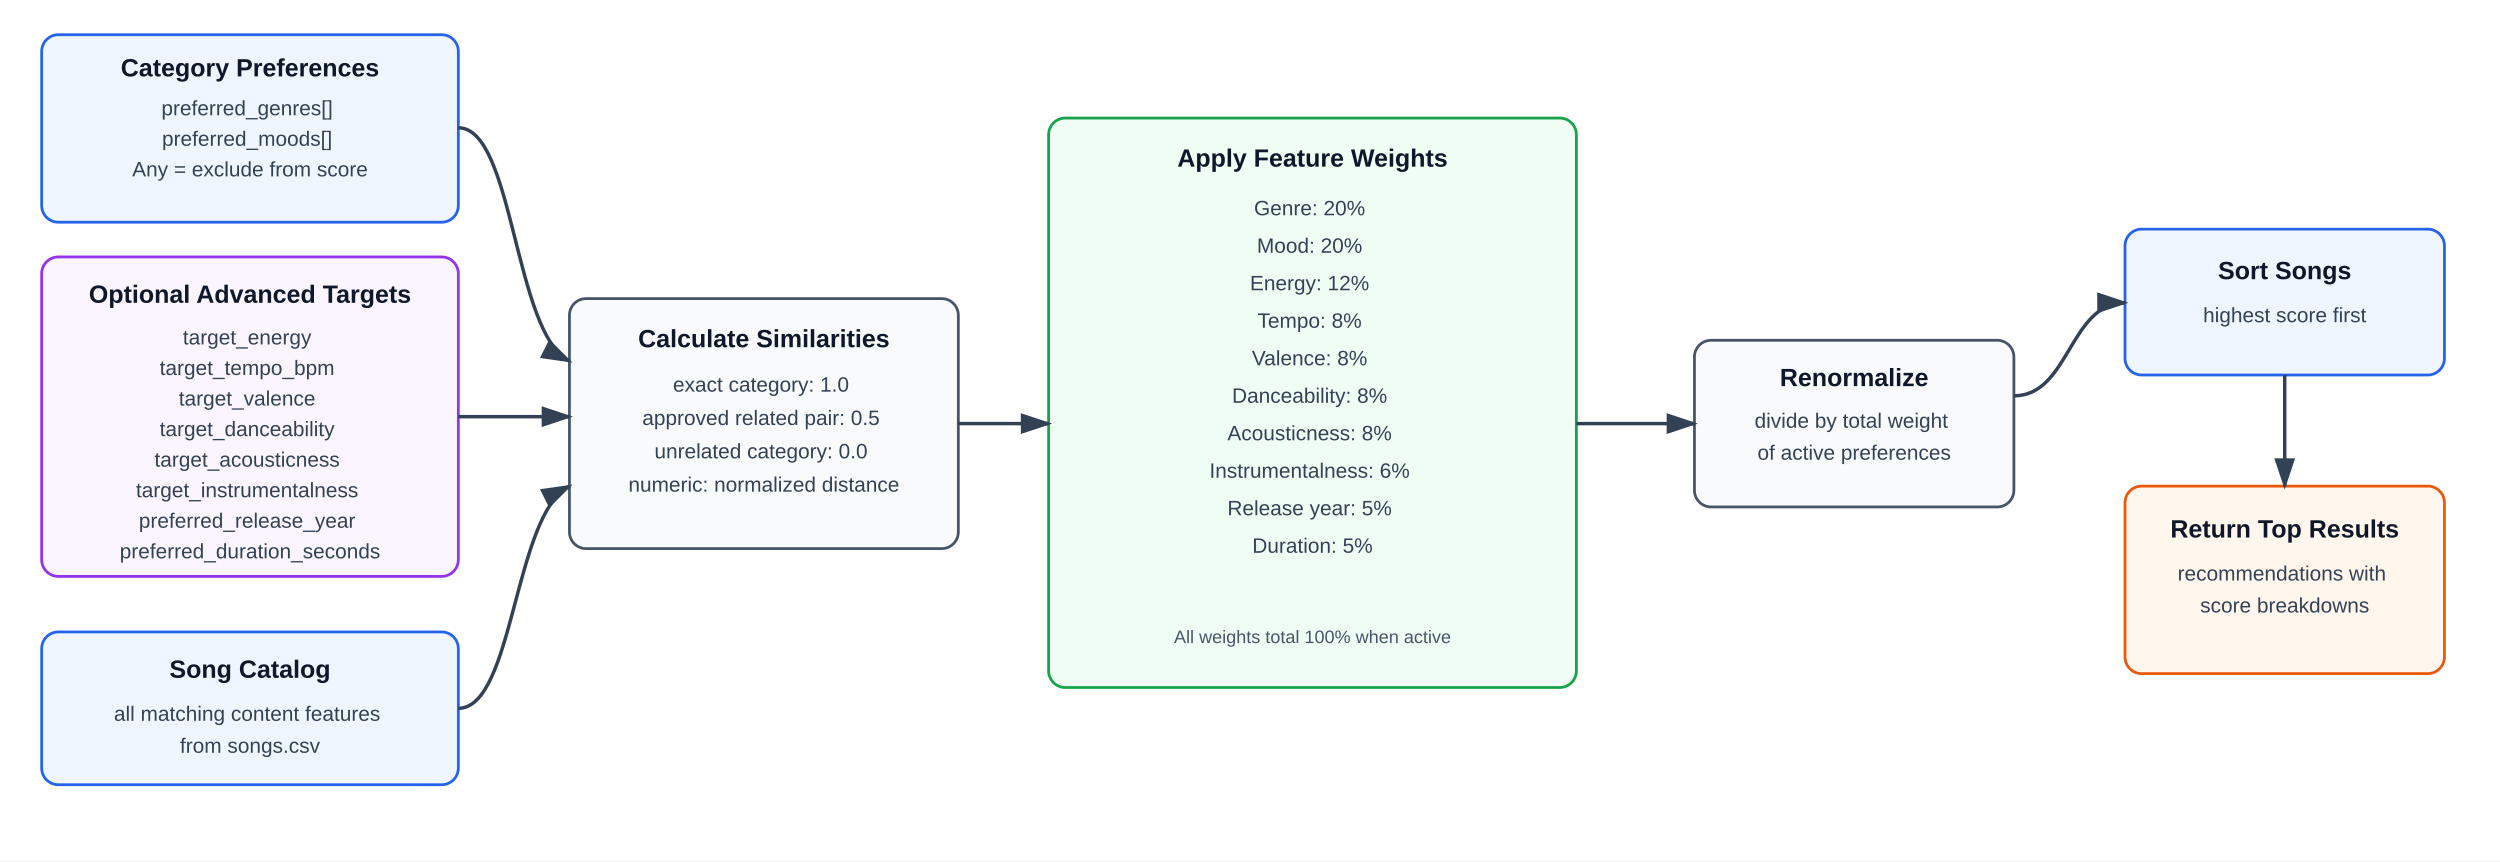
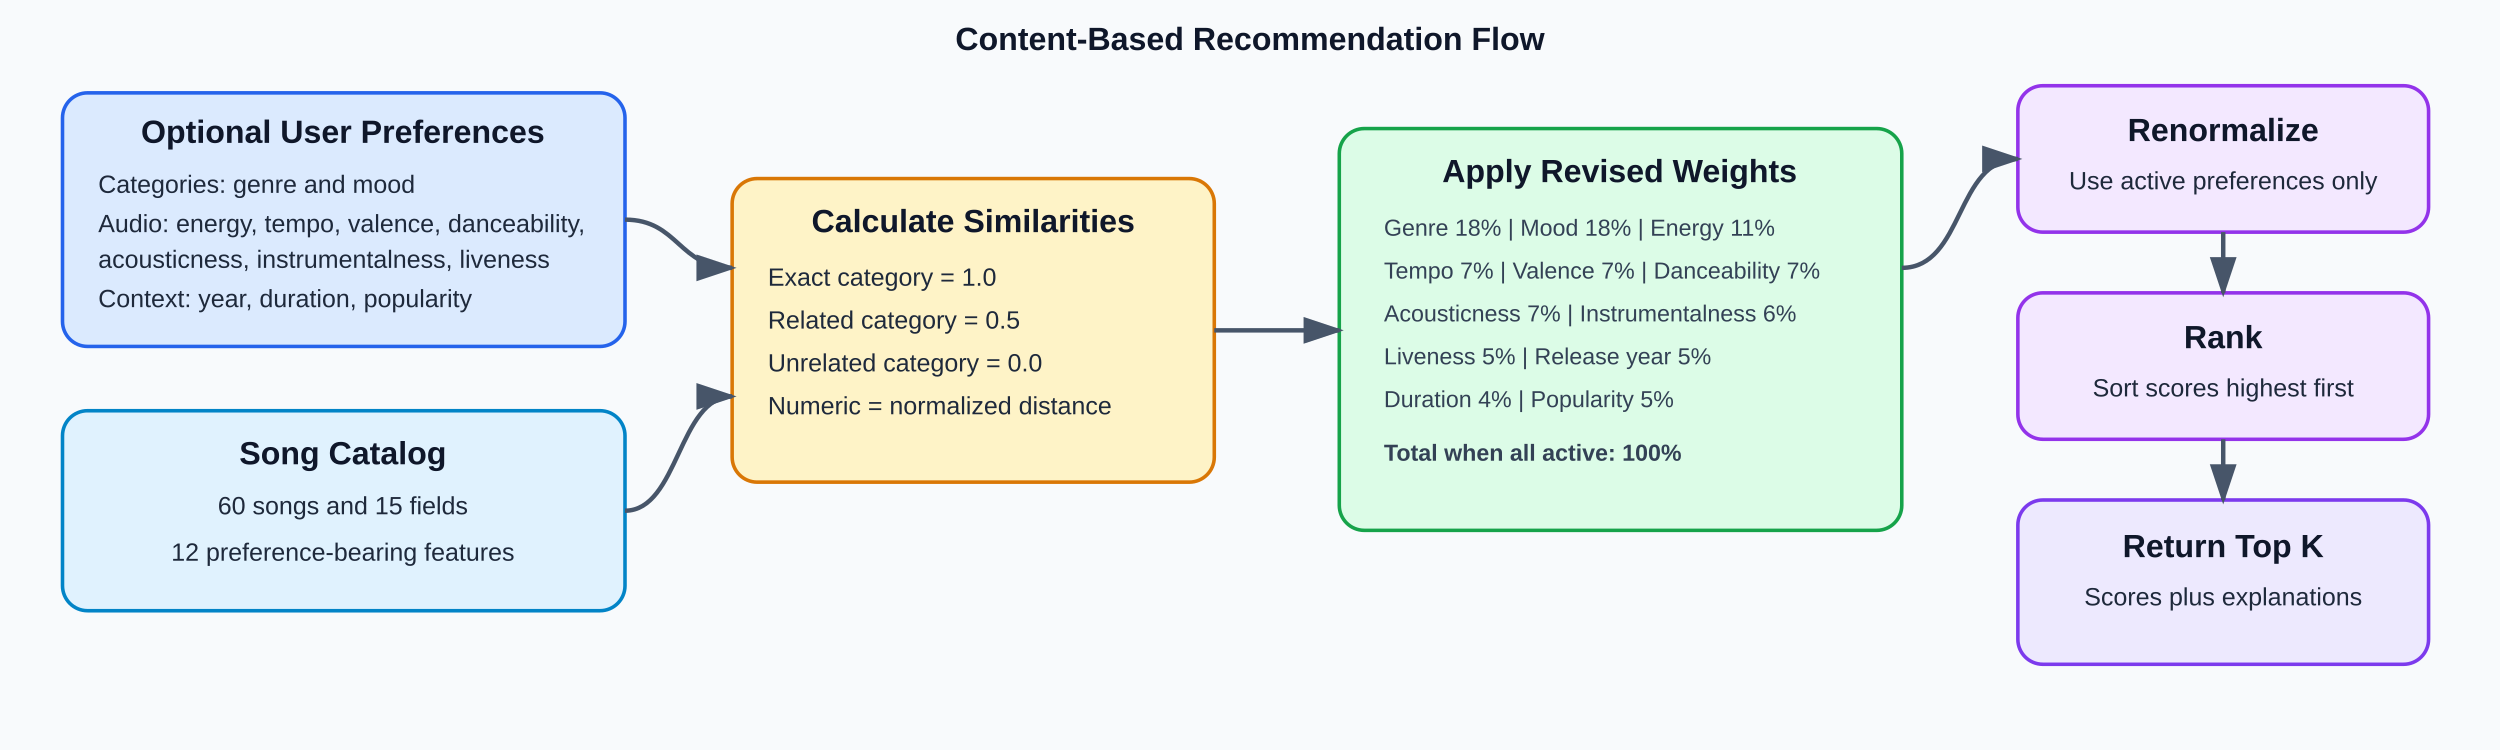
- <svg xmlns="http://www.w3.org/2000/svg" width="1800" height="620" viewBox="0 0 1800 620" role="img" aria-labelledby="title desc">
+ <svg xmlns="http://www.w3.org/2000/svg" width="1400" height="420" viewBox="0 0 1400 420" role="img" aria-labelledby="title desc">
  <defs>
    <marker id="arrow" markerWidth="10" markerHeight="10" refX="8" refY="3" orient="auto" markerUnits="strokeWidth">
-       <path d="M0,0 L0,6 L9,3 z" fill="#334155" />
+       <path d="M0,0 L0,6 L9,3 z" fill="#475569" />
    </marker>
    <style>
-       .basic { fill: #eff6ff; stroke: #2563eb; stroke-width: 2; rx: 12; }
-       .advanced { fill: #faf5ff; stroke: #9333ea; stroke-width: 2; rx: 12; }
-       .process { fill: #f8fafc; stroke: #475569; stroke-width: 2; rx: 12; }
-       .score { fill: #f0fdf4; stroke: #16a34a; stroke-width: 2; rx: 12; }
-       .result { fill: #fff7ed; stroke: #ea580c; stroke-width: 2; rx: 12; }
-       .line { fill: none; stroke: #334155; stroke-width: 2.5; marker-end: url(#arrow); }
-       .heading { font: 700 18px Arial, sans-serif; fill: #0f172a; text-anchor: middle; }
-       .body { font: 15px Arial, sans-serif; fill: #334155; text-anchor: middle; }
-       .small { font: 13px Arial, sans-serif; fill: #475569; text-anchor: middle; }
+       .box { stroke-width: 2; rx: 14; }
+       .heading { font: 700 18px Arial, sans-serif; fill: #0f172a; }
+       .body { font: 14px Arial, sans-serif; fill: #1e293b; }
+       .small { font: 13px Arial, sans-serif; fill: #334155; }
+       .arrow { stroke: #475569; stroke-width: 2.5; fill: none; marker-end: url(#arrow); }
    </style>
  </defs>
-   <rect width="1800" height="620" fill="#ffffff" />
-   <rect class="basic" x="30" y="25" width="300" height="135" />
-   <text class="heading" x="180" y="55">Category Preferences</text>
-   <text class="body" x="180" y="83">
-     <tspan x="180" dy="0">preferred_genres[]</tspan>
-     <tspan x="180" dy="22">preferred_moods[]</tspan>
-     <tspan x="180" dy="22">Any = exclude from score</tspan>
+   <rect width="1400" height="420" fill="#f8fafc" />
+   <text x="700" y="28" text-anchor="middle" class="heading">Content-Based Recommendation Flow</text>
+   <rect class="box" x="35" y="52" width="315" height="142" fill="#dbeafe" stroke="#2563eb" />
+   <text x="192" y="80" text-anchor="middle" class="heading">Optional User Preferences</text>
+   <text x="55" y="108" class="body">
+     <tspan x="55" dy="0">Categories: genre and mood</tspan>
+     <tspan x="55" dy="22">Audio: energy, tempo, valence, danceability,</tspan>
+     <tspan x="55" dy="20">acousticness, instrumentalness, liveness</tspan>
+     <tspan x="55" dy="22">Context: year, duration, popularity</tspan>
  </text>
-   <rect class="advanced" x="30" y="185" width="300" height="230" />
-   <text class="heading" x="180" y="218">Optional Advanced Targets</text>
-   <text class="body" x="180" y="248">
-     <tspan x="180" dy="0">target_energy</tspan>
-     <tspan x="180" dy="22">target_tempo_bpm</tspan>
-     <tspan x="180" dy="22">target_valence</tspan>
-     <tspan x="180" dy="22">target_danceability</tspan>
-     <tspan x="180" dy="22">target_acousticness</tspan>
-     <tspan x="180" dy="22">target_instrumentalness</tspan>
-     <tspan x="180" dy="22">preferred_release_year</tspan>
-     <tspan x="180" dy="22">preferred_duration_seconds</tspan>
+   <rect class="box" x="35" y="230" width="315" height="112" fill="#e0f2fe" stroke="#0284c7" />
+   <text x="192" y="260" text-anchor="middle" class="heading">Song Catalog</text>
+   <text x="192" y="288" text-anchor="middle" class="body">60 songs and 15 fields</text>
+   <text x="192" y="314" text-anchor="middle" class="body">12 preference-bearing features</text>
+   <rect class="box" x="410" y="100" width="270" height="170" fill="#fef3c7" stroke="#d97706" />
+   <text x="545" y="130" text-anchor="middle" class="heading">Calculate Similarities</text>
+   <text x="430" y="160" class="body">
+     <tspan x="430" dy="0">Exact category = 1.0</tspan>
+     <tspan x="430" dy="24">Related category = 0.5</tspan>
+     <tspan x="430" dy="24">Unrelated category = 0.0</tspan>
+     <tspan x="430" dy="24">Numeric = normalized distance</tspan>
  </text>
-   <rect class="basic" x="30" y="455" width="300" height="110" />
-   <text class="heading" x="180" y="488">Song Catalog</text>
-   <text class="body" x="180" y="519">
-     <tspan x="180" dy="0">all matching content features</tspan>
-     <tspan x="180" dy="23">from songs.csv</tspan>
+   <rect class="box" x="750" y="72" width="315" height="225" fill="#dcfce7" stroke="#16a34a" />
+   <text x="907" y="102" text-anchor="middle" class="heading">Apply Revised Weights</text>
+   <text x="775" y="132" class="small">
+     <tspan x="775" dy="0">Genre 18% | Mood 18% | Energy 11%</tspan>
+     <tspan x="775" dy="24">Tempo 7% | Valence 7% | Danceability 7%</tspan>
+     <tspan x="775" dy="24">Acousticness 7% | Instrumentalness 6%</tspan>
+     <tspan x="775" dy="24">Liveness 5% | Release year 5%</tspan>
+     <tspan x="775" dy="24">Duration 4% | Popularity 5%</tspan>
+     <tspan x="775" dy="30" font-weight="700">Total when all active: 100%</tspan>
  </text>
-   <rect class="process" x="410" y="215" width="280" height="180" />
-   <text class="heading" x="550" y="250">Calculate Similarities</text>
-   <text class="body" x="550" y="282">
-     <tspan x="550" dy="0">exact category: 1.0</tspan>
-     <tspan x="550" dy="24">approved related pair: 0.5</tspan>
-     <tspan x="550" dy="24">unrelated category: 0.0</tspan>
-     <tspan x="550" dy="24">numeric: normalized distance</tspan>
-   </text>
-   <rect class="score" x="755" y="85" width="380" height="410" />
-   <text class="heading" x="945" y="120">Apply Feature Weights</text>
-   <text class="body" x="945" y="155">
-     <tspan x="945" dy="0">Genre: 20%</tspan>
-     <tspan x="945" dy="27">Mood: 20%</tspan>
-     <tspan x="945" dy="27">Energy: 12%</tspan>
-     <tspan x="945" dy="27">Tempo: 8%</tspan>
-     <tspan x="945" dy="27">Valence: 8%</tspan>
-     <tspan x="945" dy="27">Danceability: 8%</tspan>
-     <tspan x="945" dy="27">Acousticness: 8%</tspan>
-     <tspan x="945" dy="27">Instrumentalness: 6%</tspan>
-     <tspan x="945" dy="27">Release year: 5%</tspan>
-     <tspan x="945" dy="27">Duration: 5%</tspan>
-   </text>
-   <text class="small" x="945" y="463">All weights total 100% when active</text>
-   <rect class="process" x="1220" y="245" width="230" height="120" />
-   <text class="heading" x="1335" y="278">Renormalize</text>
-   <text class="body" x="1335" y="308">
-     <tspan x="1335" dy="0">divide by total weight</tspan>
-     <tspan x="1335" dy="23">of active preferences</tspan>
-   </text>
-   <rect class="basic" x="1530" y="165" width="230" height="105" />
-   <text class="heading" x="1645" y="201">Sort Songs</text>
-   <text class="body" x="1645" y="232">highest score first</text>
-   <rect class="result" x="1530" y="350" width="230" height="135" />
-   <text class="heading" x="1645" y="387">Return Top Results</text>
-   <text class="body" x="1645" y="418">
-     <tspan x="1645" dy="0">recommendations with</tspan>
-     <tspan x="1645" dy="23">score breakdowns</tspan>
-   </text>
-   <path class="line" d="M330 92 C370 92, 370 240, 410 260" />
-   <path class="line" d="M330 300 L410 300" />
-   <path class="line" d="M330 510 C370 510, 370 370, 410 350" />
-   <path class="line" d="M690 305 L755 305" />
-   <path class="line" d="M1135 305 L1220 305" />
-   <path class="line" d="M1450 285 C1490 285, 1490 218, 1530 218" />
-   <path class="line" d="M1645 270 L1645 350" />
+   <rect class="box" x="1130" y="48" width="230" height="82" fill="#f3e8ff" stroke="#9333ea" />
+   <text x="1245" y="79" text-anchor="middle" class="heading">Renormalize</text>
+   <text x="1245" y="106" text-anchor="middle" class="body">Use active preferences only</text>
+   <rect class="box" x="1130" y="164" width="230" height="82" fill="#f3e8ff" stroke="#9333ea" />
+   <text x="1245" y="195" text-anchor="middle" class="heading">Rank</text>
+   <text x="1245" y="222" text-anchor="middle" class="body">Sort scores highest first</text>
+   <rect class="box" x="1130" y="280" width="230" height="92" fill="#ede9fe" stroke="#7c3aed" />
+   <text x="1245" y="312" text-anchor="middle" class="heading">Return Top K</text>
+   <text x="1245" y="339" text-anchor="middle" class="body">Scores plus explanations</text>
+   <path class="arrow" d="M350 123 C380 123, 380 150, 410 150" />
+   <path class="arrow" d="M350 286 C380 286, 380 222, 410 222" />
+   <path class="arrow" d="M680 185 L750 185" />
+   <path class="arrow" d="M1065 150 C1100 150, 1095 89, 1130 89" />
+   <path class="arrow" d="M1245 130 L1245 164" />
+   <path class="arrow" d="M1245 246 L1245 280" />
</svg>
